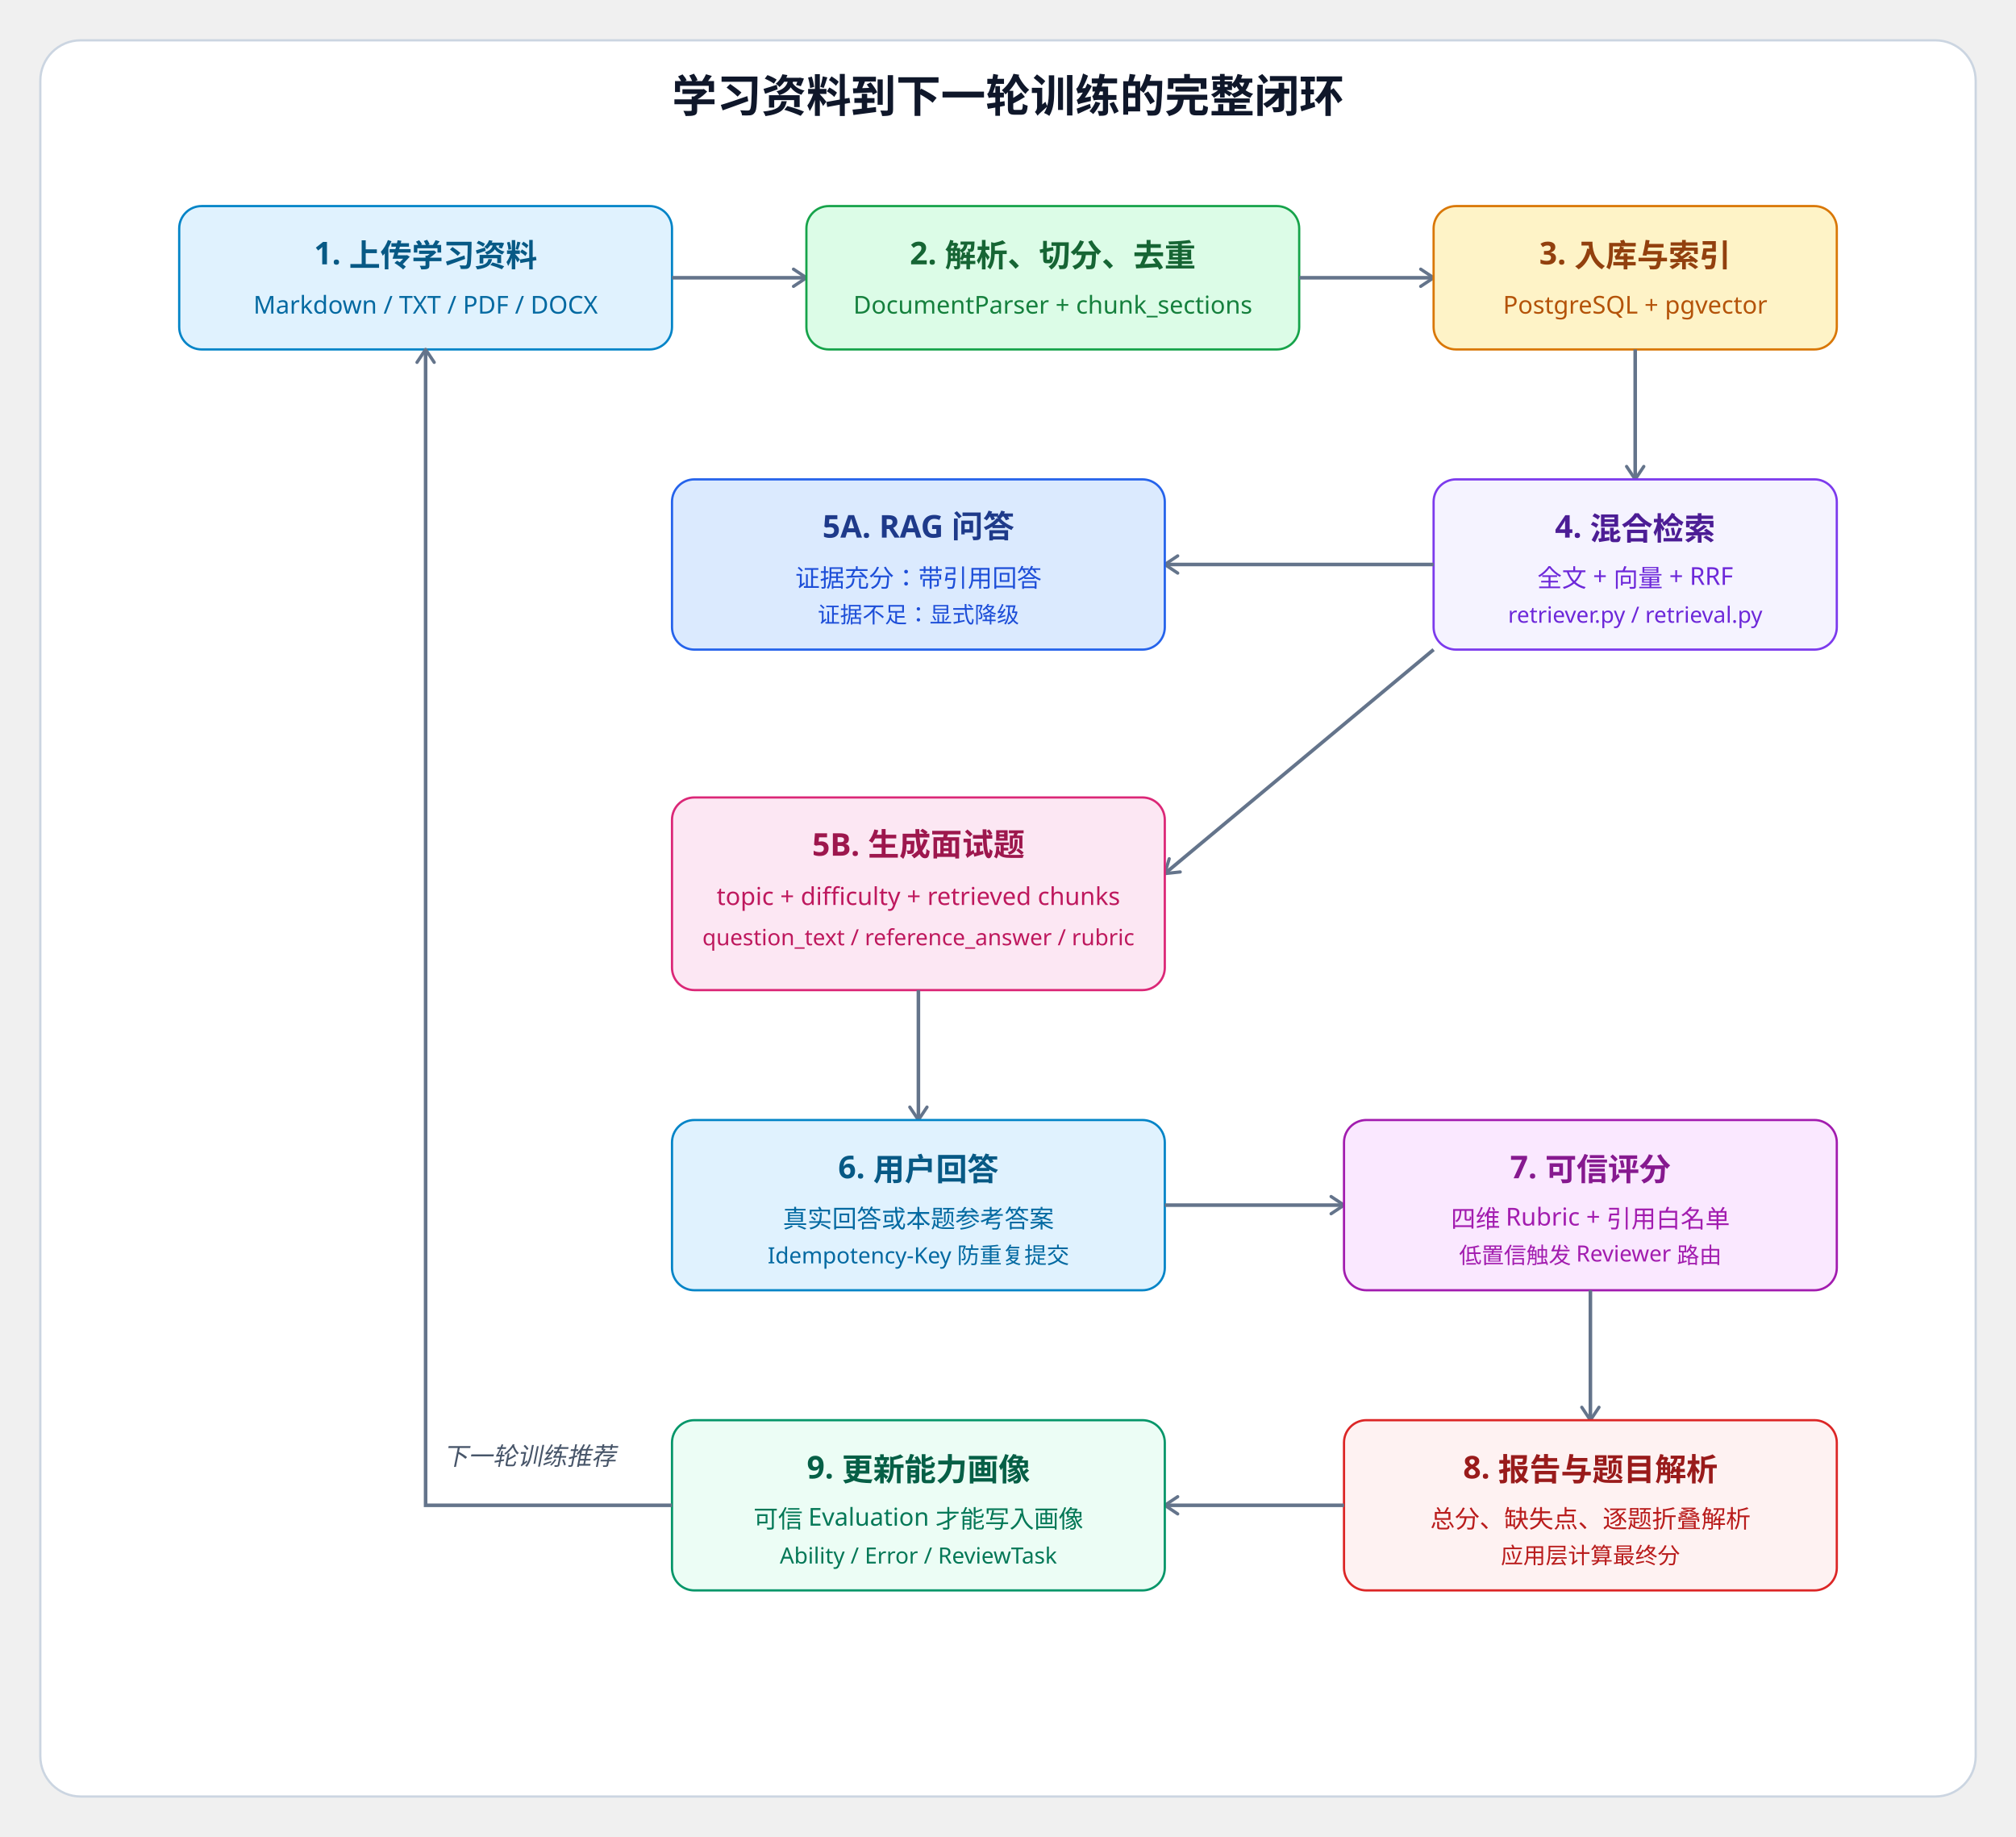
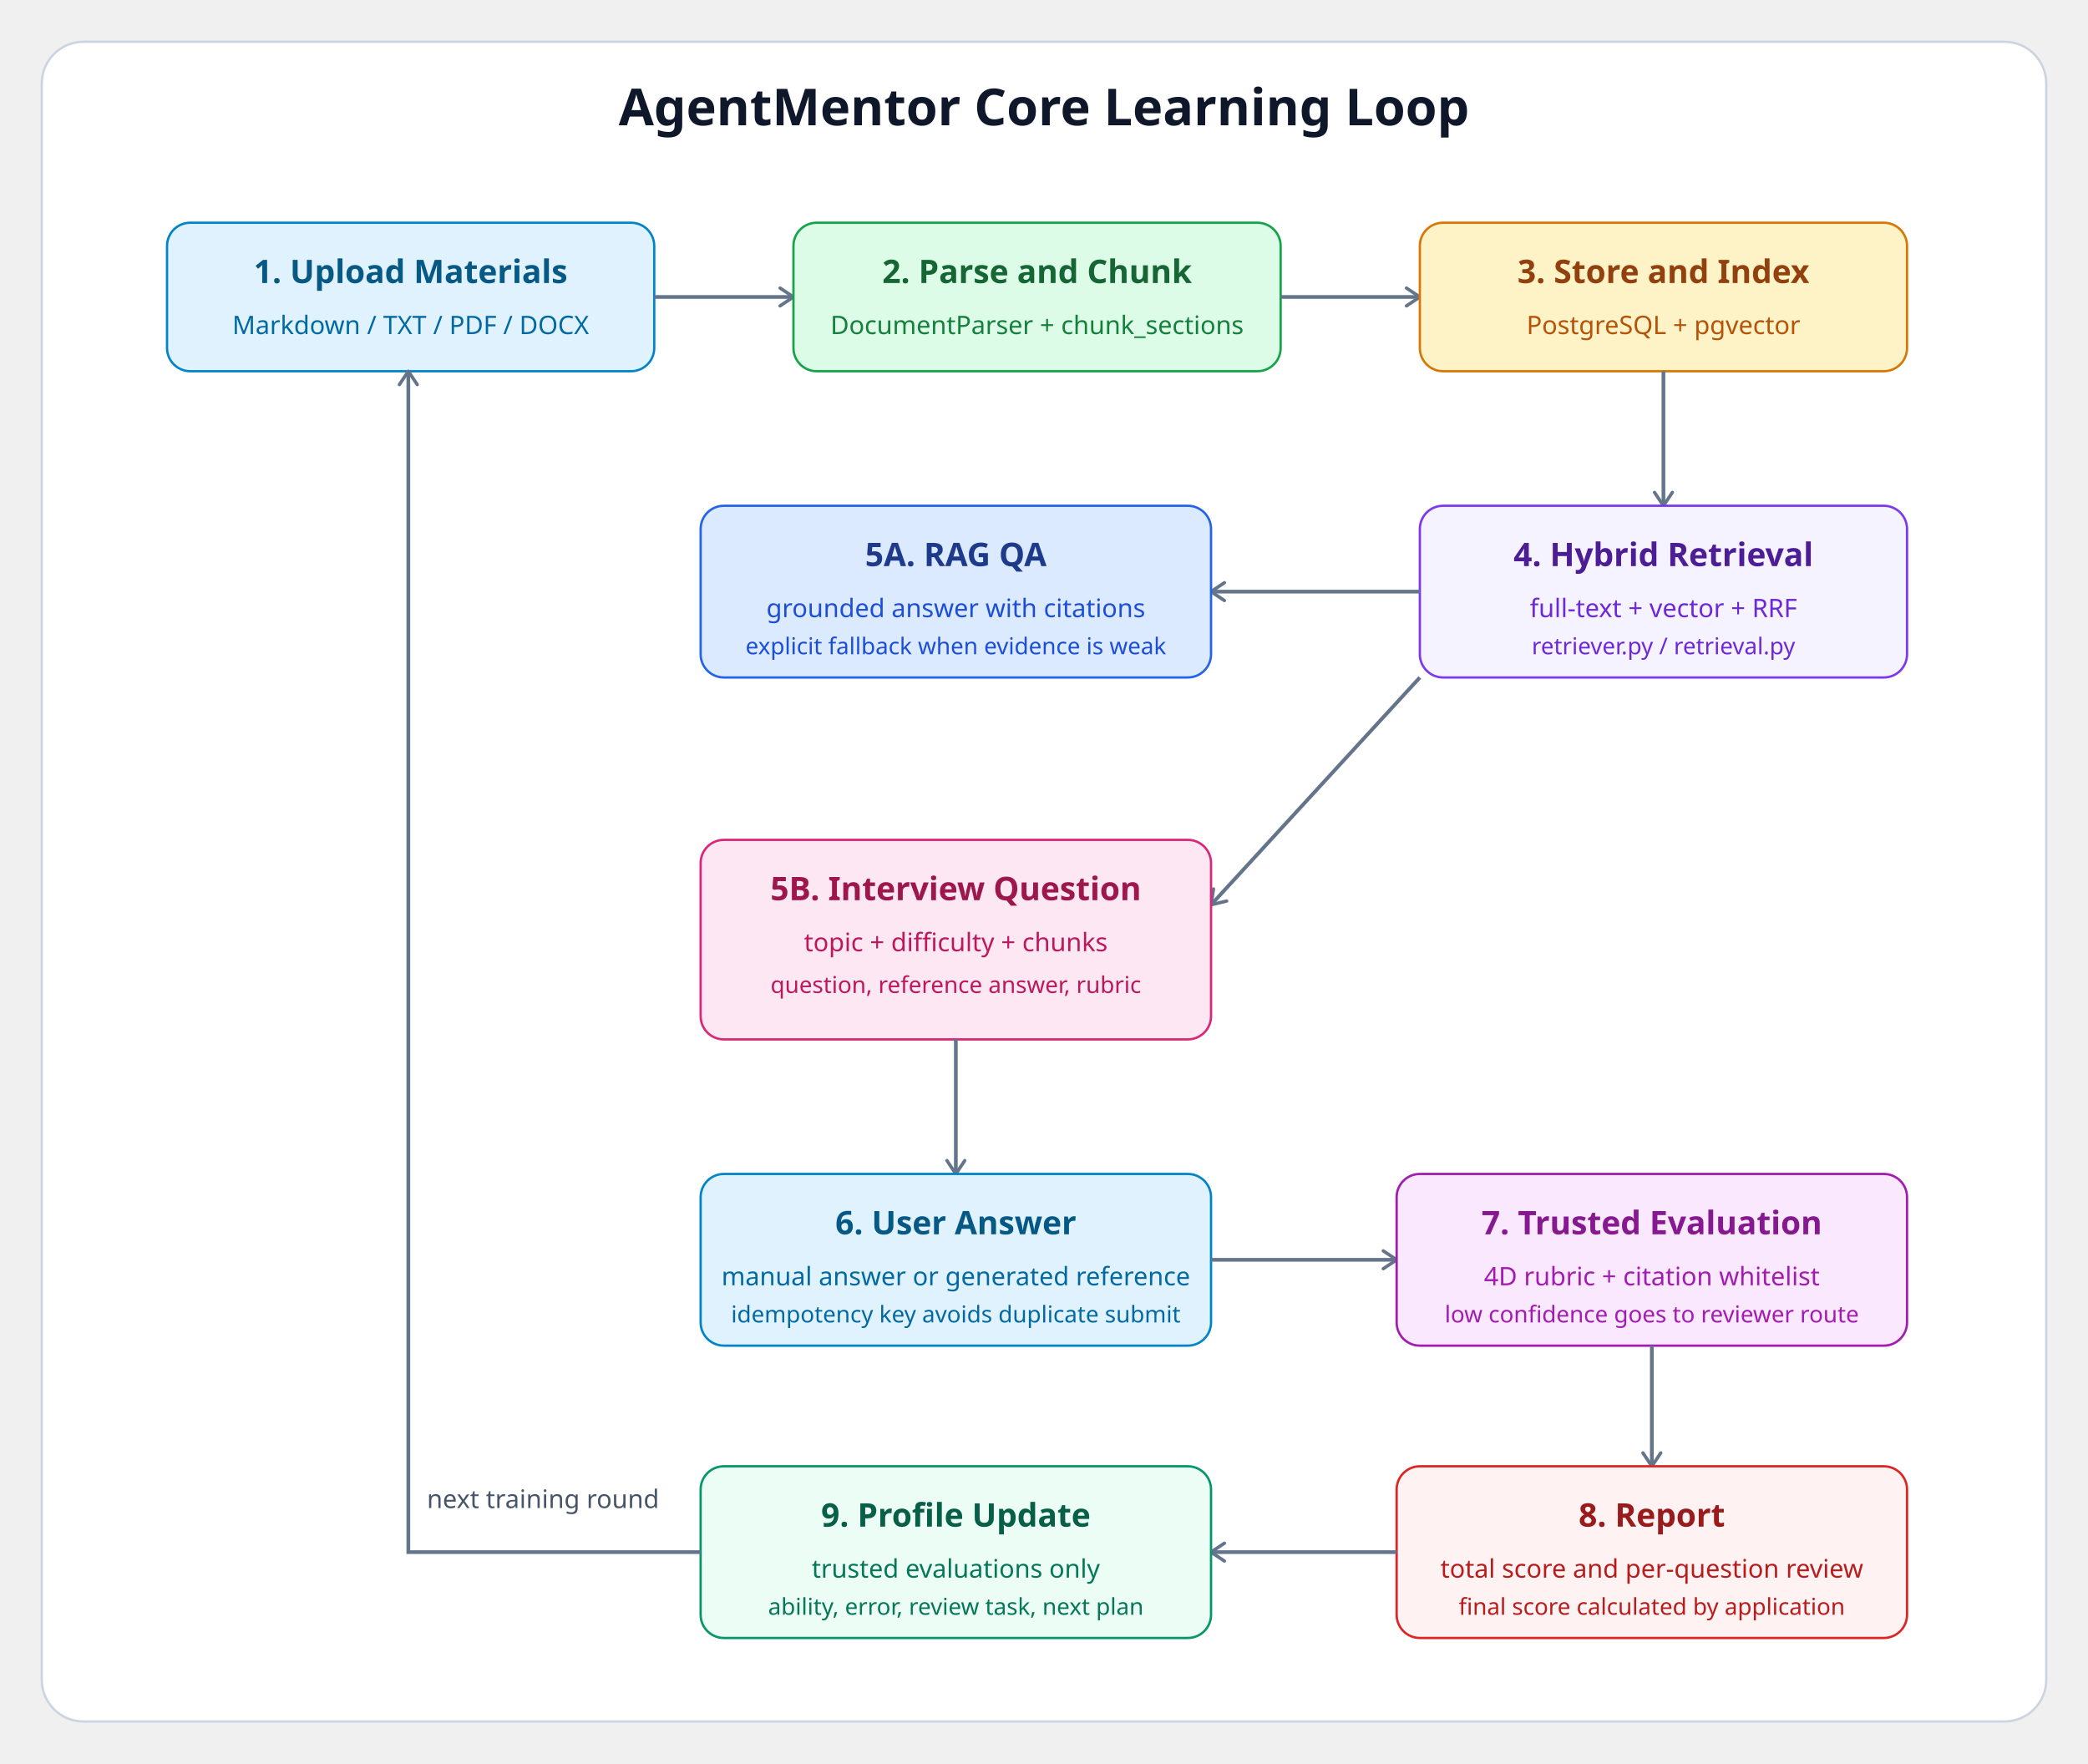
- <svg viewBox="0 0 900 820" width="100%" role="img">
+ <svg xmlns="http://www.w3.org/2000/svg" viewBox="0 0 900 760" width="100%" role="img">
  <defs>
-     <marker id="flow-ar" viewBox="0 0 10 10" refX="8" refY="5" markerWidth="6" markerHeight="6" orient="auto-start-reverse">
-       <path d="M2 1L8 5L2 9" fill="none" stroke="context-stroke" stroke-width="1.5" stroke-linecap="round" stroke-linejoin="round" />
+     <marker id="arrow" viewBox="0 0 10 10" refX="8" refY="5" markerWidth="6" markerHeight="6" orient="auto-start-reverse">
+       <path d="M2 1L8 5L2 9" fill="none" stroke="#64748B" stroke-width="1.5" stroke-linecap="round" stroke-linejoin="round" />
    </marker>
+     <style>
+       .title{font:700 22px sans-serif;fill:#0f172a}
+       .h{font:700 14px sans-serif}
+       .t{font:400 11px sans-serif}
+       .small{font:400 10px sans-serif}
+     </style>
  </defs>
-   <rect x="18" y="18" width="864" height="784" rx="18" fill="#FFFFFF" stroke="#CBD5E1" />
-   <text x="450" y="50" text-anchor="middle" font-family="sans-serif" font-size="20" font-weight="700" fill="#0F172A">学习资料到下一轮训练的完整闭环</text>
-   <g>
-     <rect x="80" y="92" width="220" height="64" rx="10" fill="#E0F2FE" stroke="#0284C7" />
-     <text x="190" y="118" text-anchor="middle" font-family="sans-serif" font-size="14" font-weight="700" fill="#075985">1. 上传学习资料</text>
-     <text x="190" y="140" text-anchor="middle" font-family="sans-serif" font-size="11" fill="#0369A1">Markdown / TXT / PDF / DOCX</text>
-   </g>
-   <line x1="300" y1="124" x2="360" y2="124" stroke="#64748B" stroke-width="1.6" marker-end="url(#flow-ar)" />
-   <g>
-     <rect x="360" y="92" width="220" height="64" rx="10" fill="#DCFCE7" stroke="#16A34A" />
-     <text x="470" y="118" text-anchor="middle" font-family="sans-serif" font-size="14" font-weight="700" fill="#166534">2. 解析、切分、去重</text>
-     <text x="470" y="140" text-anchor="middle" font-family="sans-serif" font-size="11" fill="#15803D">DocumentParser + chunk_sections</text>
-   </g>
-   <line x1="580" y1="124" x2="640" y2="124" stroke="#64748B" stroke-width="1.6" marker-end="url(#flow-ar)" />
-   <g>
-     <rect x="640" y="92" width="180" height="64" rx="10" fill="#FEF3C7" stroke="#D97706" />
-     <text x="730" y="118" text-anchor="middle" font-family="sans-serif" font-size="14" font-weight="700" fill="#92400E">3. 入库与索引</text>
-     <text x="730" y="140" text-anchor="middle" font-family="sans-serif" font-size="11" fill="#B45309">PostgreSQL + pgvector</text>
-   </g>
-   <line x1="730" y1="156" x2="730" y2="214" stroke="#64748B" stroke-width="1.6" marker-end="url(#flow-ar)" />
-   <g>
-     <rect x="640" y="214" width="180" height="76" rx="10" fill="#F5F3FF" stroke="#7C3AED" />
-     <text x="730" y="240" text-anchor="middle" font-family="sans-serif" font-size="14" font-weight="700" fill="#4C1D95">4. 混合检索</text>
-     <text x="730" y="262" text-anchor="middle" font-family="sans-serif" font-size="11" fill="#6D28D9">全文 + 向量 + RRF</text>
-     <text x="730" y="278" text-anchor="middle" font-family="sans-serif" font-size="10" fill="#6D28D9">retriever.py / retrieval.py</text>
-   </g>
-   <path d="M640 252 L520 252" fill="none" stroke="#64748B" stroke-width="1.6" marker-end="url(#flow-ar)" />
-   <g>
-     <rect x="300" y="214" width="220" height="76" rx="10" fill="#DBEAFE" stroke="#2563EB" />
-     <text x="410" y="240" text-anchor="middle" font-family="sans-serif" font-size="14" font-weight="700" fill="#1E3A8A">5A. RAG 问答</text>
-     <text x="410" y="262" text-anchor="middle" font-family="sans-serif" font-size="11" fill="#1D4ED8">证据充分：带引用回答</text>
-     <text x="410" y="278" text-anchor="middle" font-family="sans-serif" font-size="10" fill="#1D4ED8">证据不足：显式降级</text>
-   </g>
-   <path d="M640 290 L520 390" fill="none" stroke="#64748B" stroke-width="1.6" marker-end="url(#flow-ar)" />
-   <g>
-     <rect x="300" y="356" width="220" height="86" rx="10" fill="#FCE7F3" stroke="#DB2777" />
-     <text x="410" y="382" text-anchor="middle" font-family="sans-serif" font-size="14" font-weight="700" fill="#9D174D">5B. 生成面试题</text>
-     <text x="410" y="404" text-anchor="middle" font-family="sans-serif" font-size="11" fill="#BE185D">topic + difficulty + retrieved chunks</text>
-     <text x="410" y="422" text-anchor="middle" font-family="sans-serif" font-size="10" fill="#BE185D">question_text / reference_answer / rubric</text>
-   </g>
-   <line x1="410" y1="442" x2="410" y2="500" stroke="#64748B" stroke-width="1.6" marker-end="url(#flow-ar)" />
-   <g>
-     <rect x="300" y="500" width="220" height="76" rx="10" fill="#E0F2FE" stroke="#0284C7" />
-     <text x="410" y="526" text-anchor="middle" font-family="sans-serif" font-size="14" font-weight="700" fill="#075985">6. 用户回答</text>
-     <text x="410" y="548" text-anchor="middle" font-family="sans-serif" font-size="11" fill="#0369A1">真实回答或本题参考答案</text>
-     <text x="410" y="564" text-anchor="middle" font-family="sans-serif" font-size="10" fill="#0369A1">Idempotency-Key 防重复提交</text>
-   </g>
-   <line x1="520" y1="538" x2="600" y2="538" stroke="#64748B" stroke-width="1.6" marker-end="url(#flow-ar)" />
-   <g>
-     <rect x="600" y="500" width="220" height="76" rx="10" fill="#FAE8FF" stroke="#A21CAF" />
-     <text x="710" y="526" text-anchor="middle" font-family="sans-serif" font-size="14" font-weight="700" fill="#86198F">7. 可信评分</text>
-     <text x="710" y="548" text-anchor="middle" font-family="sans-serif" font-size="11" fill="#A21CAF">四维 Rubric + 引用白名单</text>
-     <text x="710" y="564" text-anchor="middle" font-family="sans-serif" font-size="10" fill="#A21CAF">低置信触发 Reviewer 路由</text>
-   </g>
-   <line x1="710" y1="576" x2="710" y2="634" stroke="#64748B" stroke-width="1.6" marker-end="url(#flow-ar)" />
-   <g>
-     <rect x="600" y="634" width="220" height="76" rx="10" fill="#FEF2F2" stroke="#DC2626" />
-     <text x="710" y="660" text-anchor="middle" font-family="sans-serif" font-size="14" font-weight="700" fill="#991B1B">8. 报告与题目解析</text>
-     <text x="710" y="682" text-anchor="middle" font-family="sans-serif" font-size="11" fill="#B91C1C">总分、缺失点、逐题折叠解析</text>
-     <text x="710" y="698" text-anchor="middle" font-family="sans-serif" font-size="10" fill="#B91C1C">应用层计算最终分</text>
-   </g>
-   <path d="M600 672 L520 672" fill="none" stroke="#64748B" stroke-width="1.6" marker-end="url(#flow-ar)" />
-   <g>
-     <rect x="300" y="634" width="220" height="76" rx="10" fill="#ECFDF5" stroke="#059669" />
-     <text x="410" y="660" text-anchor="middle" font-family="sans-serif" font-size="14" font-weight="700" fill="#065F46">9. 更新能力画像</text>
-     <text x="410" y="682" text-anchor="middle" font-family="sans-serif" font-size="11" fill="#047857">可信 Evaluation 才能写入画像</text>
-     <text x="410" y="698" text-anchor="middle" font-family="sans-serif" font-size="10" fill="#047857">Ability / Error / ReviewTask</text>
-   </g>
-   <path d="M300 672 L190 672 L190 156" fill="none" stroke="#64748B" stroke-width="1.6" marker-end="url(#flow-ar)" />
-   <text x="198" y="654" font-family="sans-serif" font-size="11" fill="#475569" font-style="italic">下一轮训练推荐</text>
+   <rect x="18" y="18" width="864" height="724" rx="18" fill="#FFFFFF" stroke="#CBD5E1" />
+   <text x="450" y="54" text-anchor="middle" class="title">AgentMentor Core Learning Loop</text>
+   <rect x="72" y="96" width="210" height="64" rx="10" fill="#E0F2FE" stroke="#0284C7" />
+   <text x="177" y="122" text-anchor="middle" class="h" fill="#075985">1. Upload Materials</text>
+   <text x="177" y="144" text-anchor="middle" class="t" fill="#0369A1">Markdown / TXT / PDF / DOCX</text>
+   <line x1="282" y1="128" x2="342" y2="128" stroke="#64748B" stroke-width="1.6" marker-end="url(#arrow)" />
+   <rect x="342" y="96" width="210" height="64" rx="10" fill="#DCFCE7" stroke="#16A34A" />
+   <text x="447" y="122" text-anchor="middle" class="h" fill="#166534">2. Parse and Chunk</text>
+   <text x="447" y="144" text-anchor="middle" class="t" fill="#15803D">DocumentParser + chunk_sections</text>
+   <line x1="552" y1="128" x2="612" y2="128" stroke="#64748B" stroke-width="1.6" marker-end="url(#arrow)" />
+   <rect x="612" y="96" width="210" height="64" rx="10" fill="#FEF3C7" stroke="#D97706" />
+   <text x="717" y="122" text-anchor="middle" class="h" fill="#92400E">3. Store and Index</text>
+   <text x="717" y="144" text-anchor="middle" class="t" fill="#B45309">PostgreSQL + pgvector</text>
+   <line x1="717" y1="160" x2="717" y2="218" stroke="#64748B" stroke-width="1.6" marker-end="url(#arrow)" />
+   <rect x="612" y="218" width="210" height="74" rx="10" fill="#F5F3FF" stroke="#7C3AED" />
+   <text x="717" y="244" text-anchor="middle" class="h" fill="#4C1D95">4. Hybrid Retrieval</text>
+   <text x="717" y="266" text-anchor="middle" class="t" fill="#6D28D9">full-text + vector + RRF</text>
+   <text x="717" y="282" text-anchor="middle" class="small" fill="#6D28D9">retriever.py / retrieval.py</text>
+   <path d="M612 255 L522 255" fill="none" stroke="#64748B" stroke-width="1.6" marker-end="url(#arrow)" />
+   <rect x="302" y="218" width="220" height="74" rx="10" fill="#DBEAFE" stroke="#2563EB" />
+   <text x="412" y="244" text-anchor="middle" class="h" fill="#1E3A8A">5A. RAG QA</text>
+   <text x="412" y="266" text-anchor="middle" class="t" fill="#1D4ED8">grounded answer with citations</text>
+   <text x="412" y="282" text-anchor="middle" class="small" fill="#1D4ED8">explicit fallback when evidence is weak</text>
+   <path d="M612 292 L522 390" fill="none" stroke="#64748B" stroke-width="1.6" marker-end="url(#arrow)" />
+   <rect x="302" y="362" width="220" height="86" rx="10" fill="#FCE7F3" stroke="#DB2777" />
+   <text x="412" y="388" text-anchor="middle" class="h" fill="#9D174D">5B. Interview Question</text>
+   <text x="412" y="410" text-anchor="middle" class="t" fill="#BE185D">topic + difficulty + chunks</text>
+   <text x="412" y="428" text-anchor="middle" class="small" fill="#BE185D">question, reference answer, rubric</text>
+   <line x1="412" y1="448" x2="412" y2="506" stroke="#64748B" stroke-width="1.6" marker-end="url(#arrow)" />
+   <rect x="302" y="506" width="220" height="74" rx="10" fill="#E0F2FE" stroke="#0284C7" />
+   <text x="412" y="532" text-anchor="middle" class="h" fill="#075985">6. User Answer</text>
+   <text x="412" y="554" text-anchor="middle" class="t" fill="#0369A1">manual answer or generated reference</text>
+   <text x="412" y="570" text-anchor="middle" class="small" fill="#0369A1">idempotency key avoids duplicate submit</text>
+   <line x1="522" y1="543" x2="602" y2="543" stroke="#64748B" stroke-width="1.6" marker-end="url(#arrow)" />
+   <rect x="602" y="506" width="220" height="74" rx="10" fill="#FAE8FF" stroke="#A21CAF" />
+   <text x="712" y="532" text-anchor="middle" class="h" fill="#86198F">7. Trusted Evaluation</text>
+   <text x="712" y="554" text-anchor="middle" class="t" fill="#A21CAF">4D rubric + citation whitelist</text>
+   <text x="712" y="570" text-anchor="middle" class="small" fill="#A21CAF">low confidence goes to reviewer route</text>
+   <line x1="712" y1="580" x2="712" y2="632" stroke="#64748B" stroke-width="1.6" marker-end="url(#arrow)" />
+   <rect x="602" y="632" width="220" height="74" rx="10" fill="#FEF2F2" stroke="#DC2626" />
+   <text x="712" y="658" text-anchor="middle" class="h" fill="#991B1B">8. Report</text>
+   <text x="712" y="680" text-anchor="middle" class="t" fill="#B91C1C">total score and per-question review</text>
+   <text x="712" y="696" text-anchor="middle" class="small" fill="#B91C1C">final score calculated by application</text>
+   <path d="M602 669 L522 669" fill="none" stroke="#64748B" stroke-width="1.6" marker-end="url(#arrow)" />
+   <rect x="302" y="632" width="220" height="74" rx="10" fill="#ECFDF5" stroke="#059669" />
+   <text x="412" y="658" text-anchor="middle" class="h" fill="#065F46">9. Profile Update</text>
+   <text x="412" y="680" text-anchor="middle" class="t" fill="#047857">trusted evaluations only</text>
+   <text x="412" y="696" text-anchor="middle" class="small" fill="#047857">ability, error, review task, next plan</text>
+   <path d="M302 669 L176 669 L176 160" fill="none" stroke="#64748B" stroke-width="1.6" marker-end="url(#arrow)" />
+   <text x="184" y="650" class="t" fill="#475569" font-style="italic">next training round</text>
</svg>
